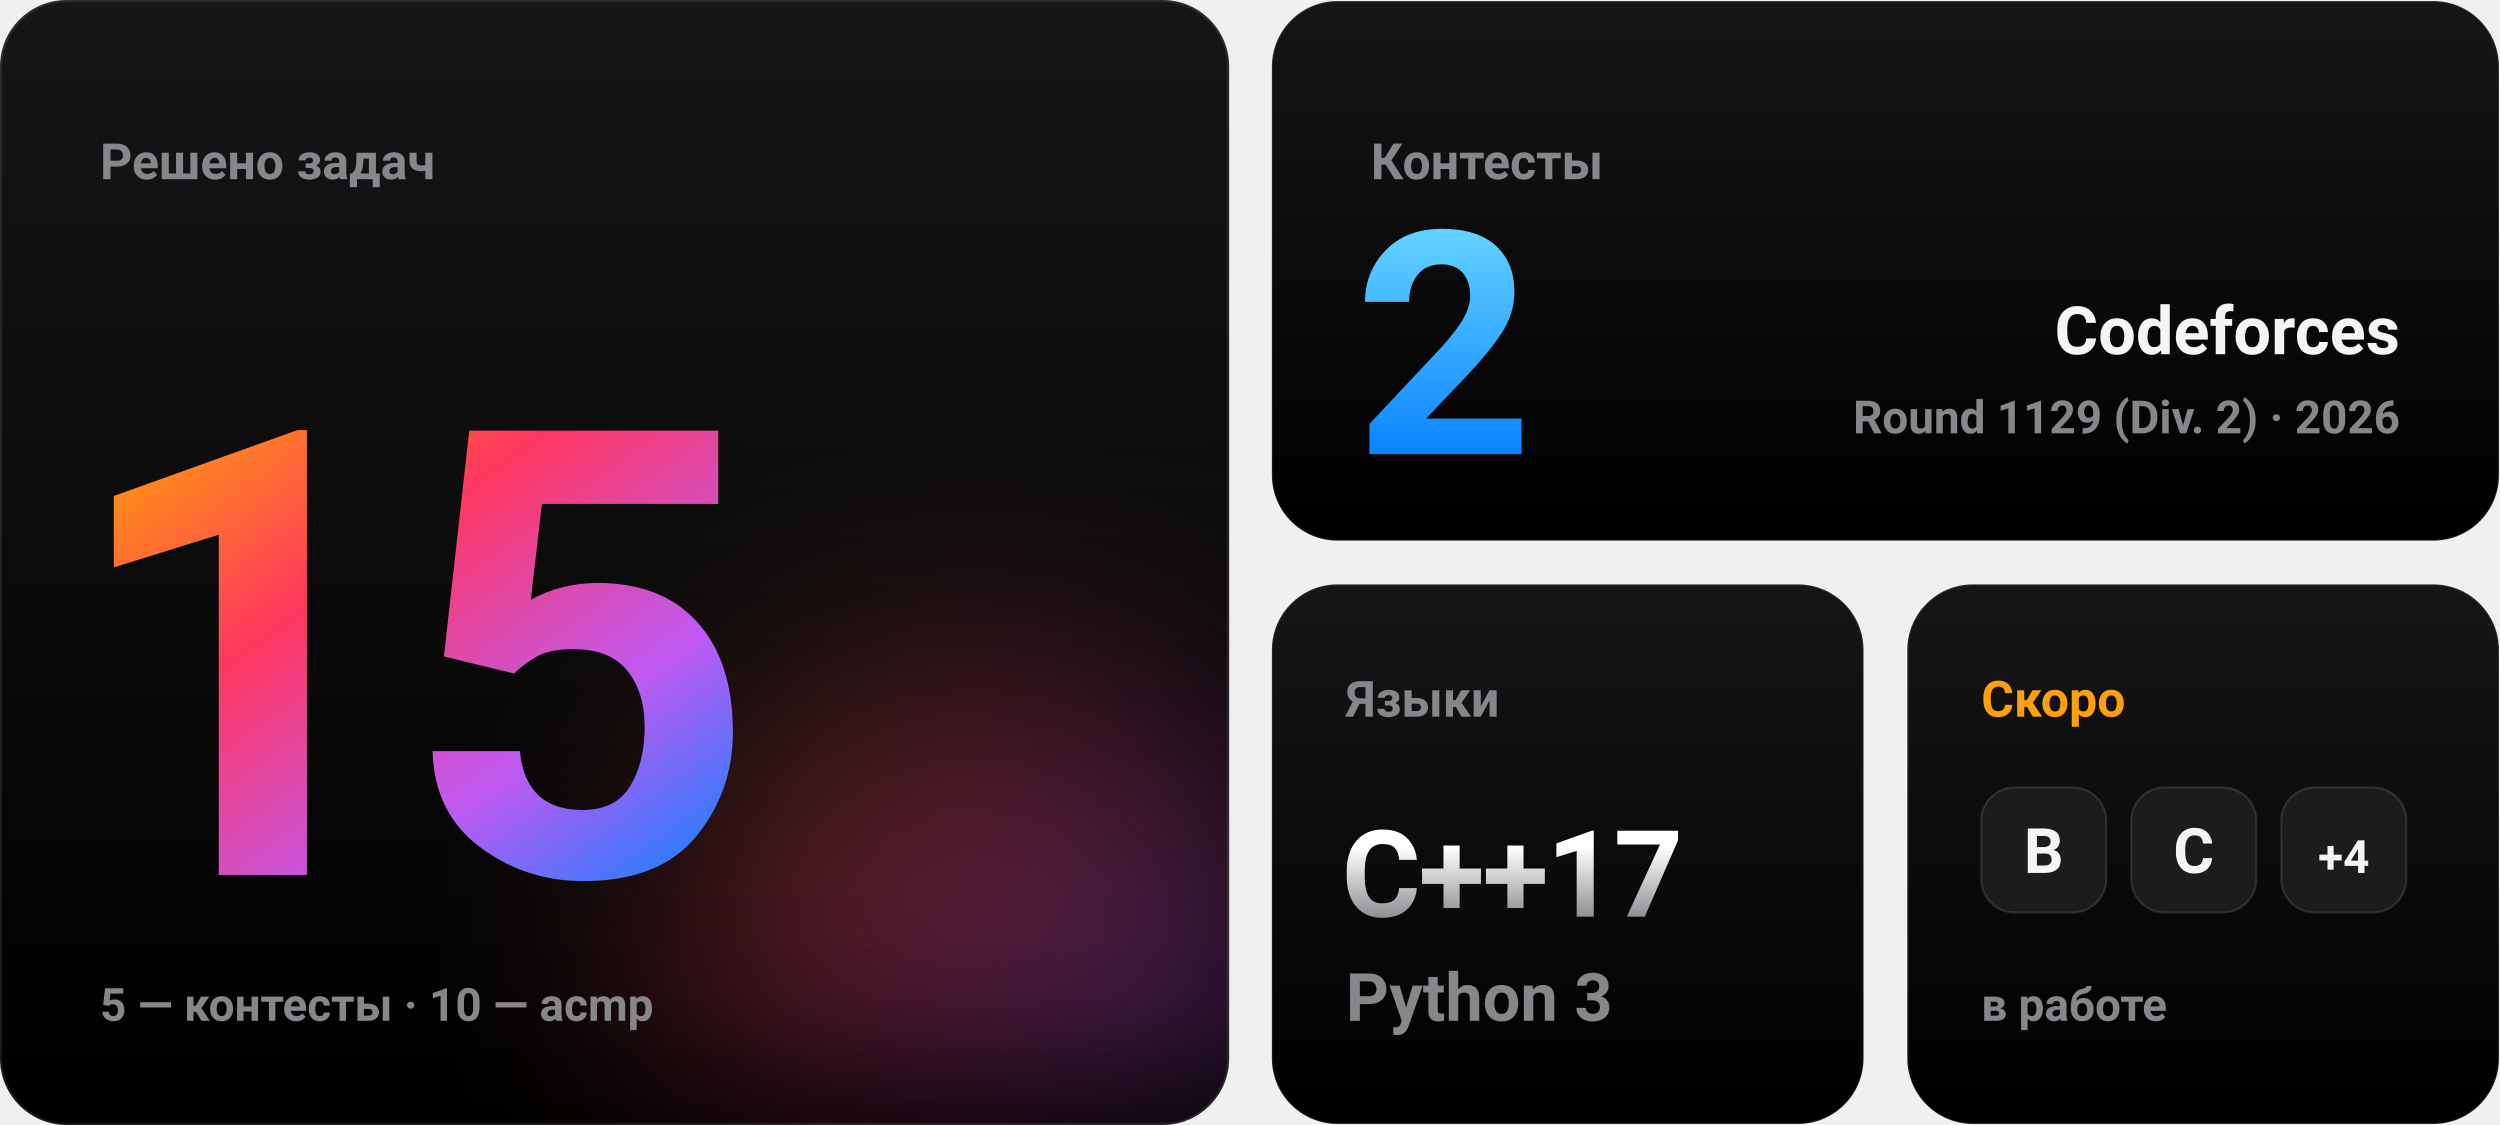
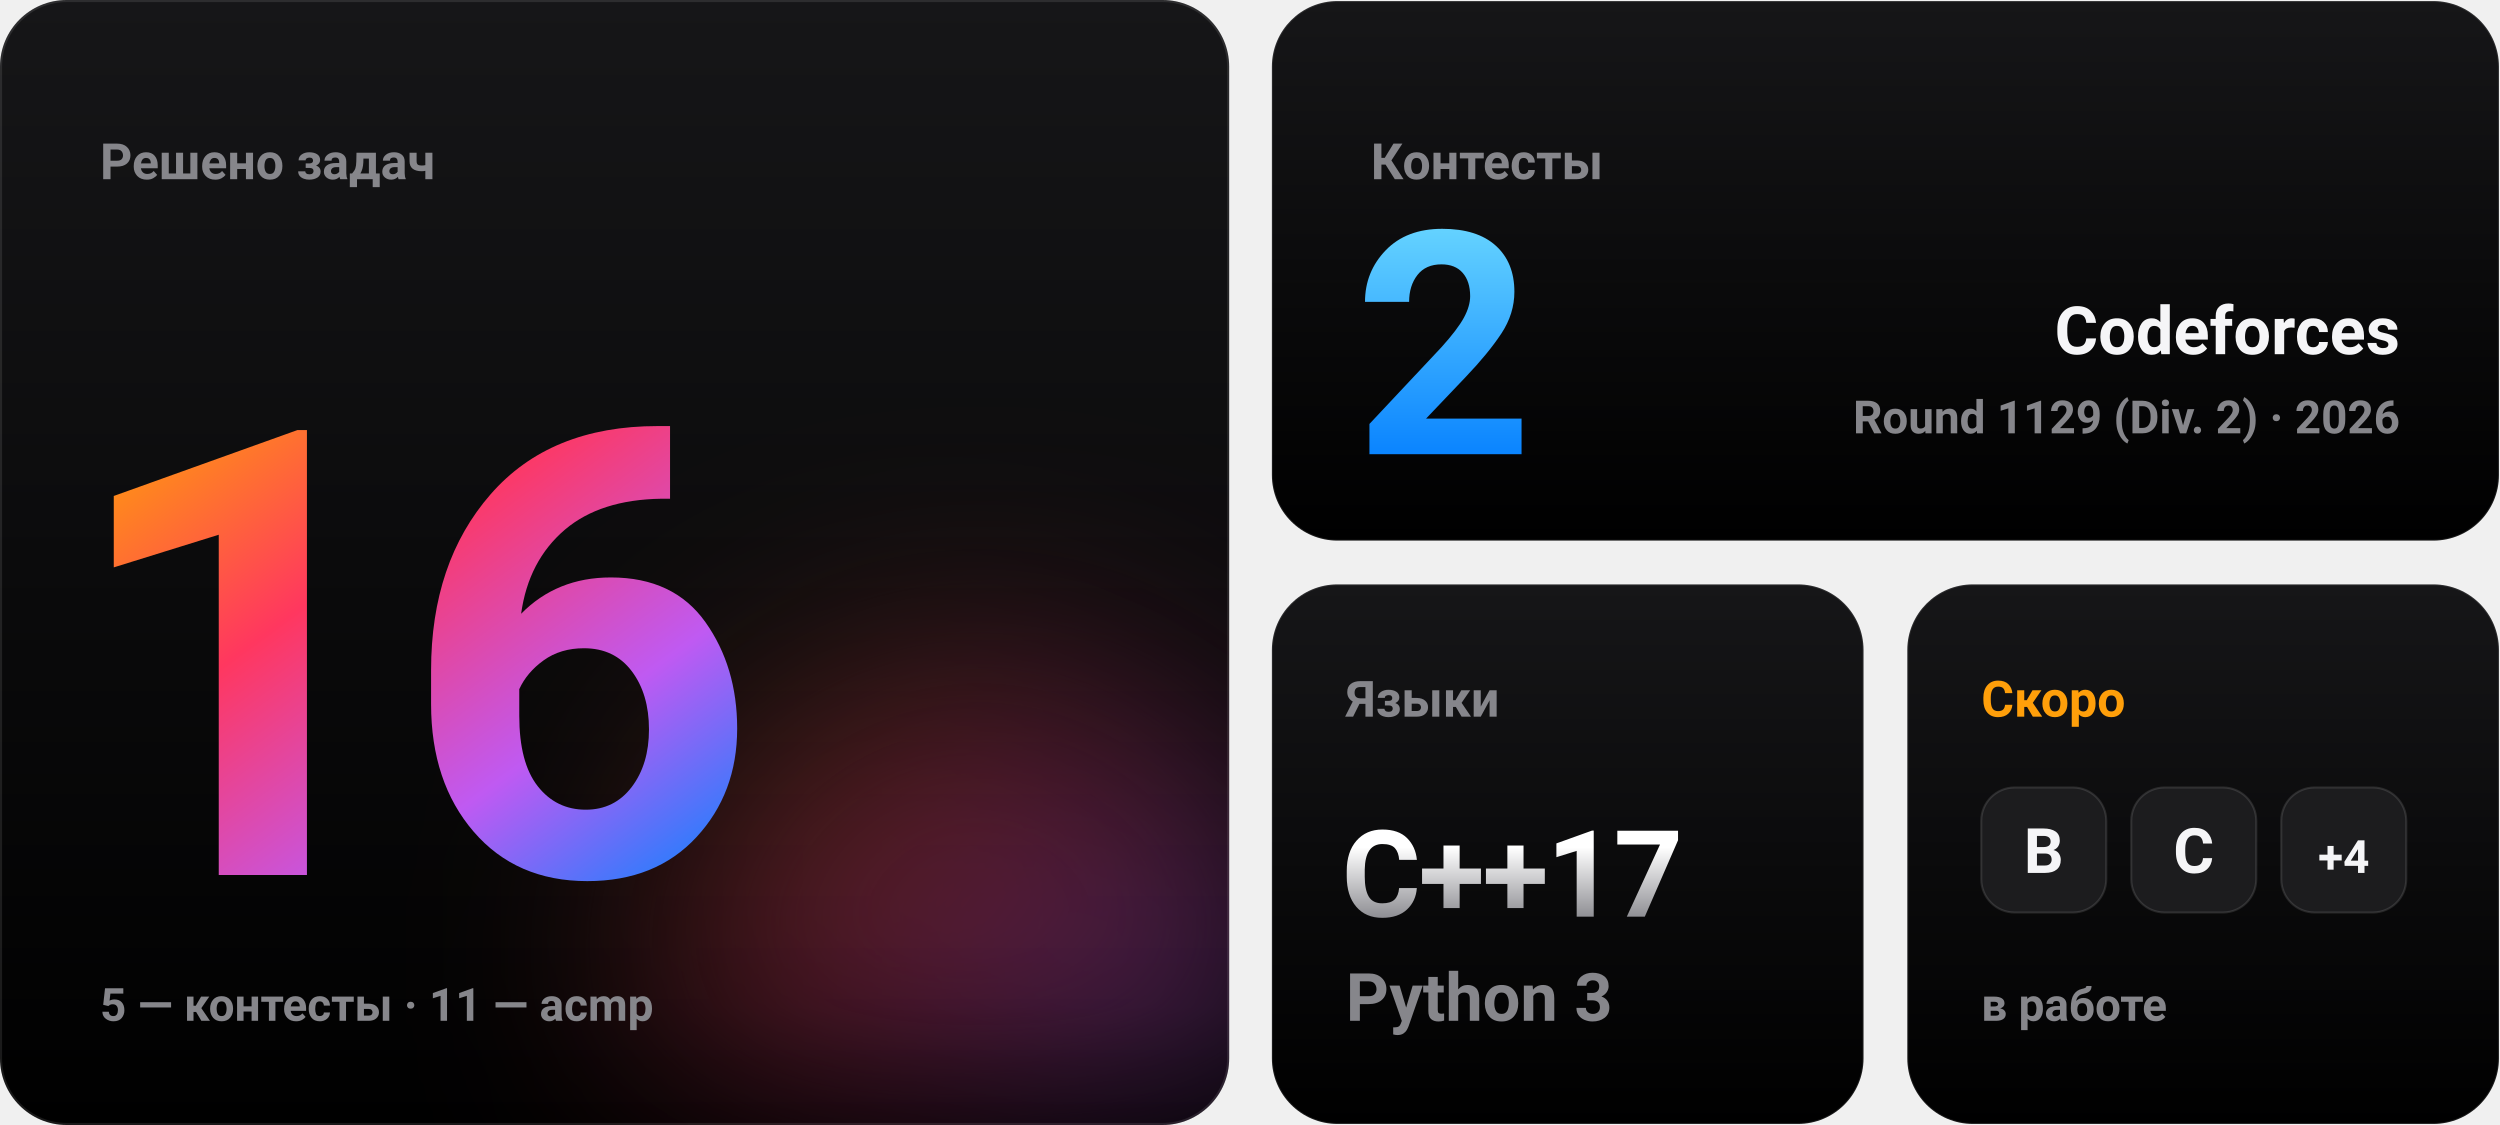
- <svg xmlns="http://www.w3.org/2000/svg" width="1200" height="540" viewBox="0 0 1200 540" role="img" aria-label="Решено задач: 15 (5 с контестов, 10 с acmp). Контестов: 2. Скоро: B, C, D1, D2, E, F.">
+ <svg xmlns="http://www.w3.org/2000/svg" width="1200" height="540" viewBox="0 0 1200 540" role="img" aria-label="Решено задач: 16 (5 с контестов, 11 с acmp). Контестов: 2. Скоро: B, C, D1, D2, E, F.">
  <defs>
    <linearGradient id="ai" x1="0" y1="0" x2="1" y2="1">
      <stop offset="0" stop-color="#ff9f0a" />
      <stop offset="0.35" stop-color="#ff375f" />
      <stop offset="0.7" stop-color="#bf5af2" />
      <stop offset="1" stop-color="#0a84ff" />
    </linearGradient>
    <linearGradient id="blue" x1="0" y1="0" x2="0" y2="1">
      <stop offset="0" stop-color="#64d2ff" />
      <stop offset="1" stop-color="#0a84ff" />
    </linearGradient>
    <linearGradient id="titanium" x1="0" y1="0" x2="0" y2="1">
      <stop offset="0.2" stop-color="#ffffff" />
      <stop offset="1" stop-color="#8e8e93" />
    </linearGradient>
    <linearGradient id="tile" x1="0" y1="0" x2="0" y2="1">
      <stop offset="0" stop-color="#161618" />
      <stop offset="1" stop-color="#000000" />
    </linearGradient>
    <filter id="blur" x="-100%" y="-100%" width="300%" height="300%">
      <feGaussianBlur stdDeviation="60" />
    </filter>
    <clipPath id="t1">
      <rect width="590" height="540" rx="32" />
    </clipPath>
  </defs>
  <g font-family="-apple-system, BlinkMacSystemFont, 'SF Pro Display', 'Segoe UI', Roboto, Helvetica, Arial, sans-serif">
    <g font-weight="600">
      <g clip-path="url(#t1)">
        <rect width="590" height="540" fill="url(#tile)" />
        <circle cx="470" cy="470" r="150" fill="url(#ai)" opacity="0.35" filter="url(#blur)" />
      </g>
      <rect x="0.5" y="0.5" width="589" height="539" rx="31.5" fill="none" stroke="#ffffff" stroke-opacity="0.1" />
      <text x="48" y="86" font-size="24" fill="#86868b">Решено задач</text>
      <g font-size="300" font-weight="700" letter-spacing="-10" fill="url(#ai)">
-         <text x="30" y="420" opacity="0">12<animate attributeName="opacity" values="0;1;0" keyTimes="0;0.000;0.250" calcMode="discrete" dur="0.8s" fill="freeze" />
+         <text x="30" y="420" opacity="0">13<animate attributeName="opacity" values="0;1;0" keyTimes="0;0.000;0.250" calcMode="discrete" dur="0.8s" fill="freeze" />
        </text>
-         <text x="30" y="420" opacity="0">13<animate attributeName="opacity" values="0;1;0" keyTimes="0;0.250;0.500" calcMode="discrete" dur="0.8s" fill="freeze" />
+         <text x="30" y="420" opacity="0">14<animate attributeName="opacity" values="0;1;0" keyTimes="0;0.250;0.500" calcMode="discrete" dur="0.8s" fill="freeze" />
        </text>
-         <text x="30" y="420" opacity="0">14<animate attributeName="opacity" values="0;1;0" keyTimes="0;0.500;0.750" calcMode="discrete" dur="0.8s" fill="freeze" />
+         <text x="30" y="420" opacity="0">15<animate attributeName="opacity" values="0;1;0" keyTimes="0;0.500;0.750" calcMode="discrete" dur="0.8s" fill="freeze" />
        </text>
-         <text x="30" y="420">15<animate attributeName="opacity" values="0;1" keyTimes="0;0.750" calcMode="discrete" dur="0.8s" fill="freeze" />
+         <text x="30" y="420">16<animate attributeName="opacity" values="0;1" keyTimes="0;0.750" calcMode="discrete" dur="0.8s" fill="freeze" />
        </text>
      </g>
-       <text x="48" y="490" font-size="22" fill="#86868b">5 — контесты  ·  10 — acmp</text>
+       <text x="48" y="490" font-size="22" fill="#86868b">5 — контесты  ·  11 — acmp</text>
      <rect x="610.5" y="0.5" width="589" height="259" rx="31.5" fill="url(#tile)" stroke="#ffffff" stroke-opacity="0.1" />
      <text x="658" y="86" font-size="24" fill="#86868b">Контесты</text>
      <text x="650" y="218" font-size="150" font-weight="700" letter-spacing="-4" fill="url(#blue)">2</text>
      <text x="1152" y="170" font-size="32" font-weight="700" fill="#f5f5f7" text-anchor="end">Codeforces</text>
      <text x="1152" y="208" font-size="22" fill="#86868b" text-anchor="end">Round 1129 (Div. 2) · 2026</text>
      <rect x="610.5" y="280.5" width="284" height="259" rx="31.5" fill="url(#tile)" stroke="#ffffff" stroke-opacity="0.1" />
      <text x="646" y="344" font-size="24" fill="#86868b">Языки</text>
      <text x="644" y="440" font-size="58" font-weight="700" letter-spacing="-1" fill="url(#titanium)">C++17</text>
      <text x="646" y="490" font-size="32" fill="#86868b">Python 3</text>
      <rect x="915.5" y="280.5" width="284" height="259" rx="31.5" fill="url(#tile)" stroke="#ffffff" stroke-opacity="0.1" />
      <text x="951" y="344" font-size="24" fill="#ff9f0a">Скоро</text>
      <rect x="951" y="378" width="60" height="60" rx="16" fill="#1c1c1e" stroke="#ffffff" stroke-opacity="0.12" />
      <text x="981" y="419" font-size="30" font-weight="700" fill="#f5f5f7" text-anchor="middle">B</text>
      <rect x="1023" y="378" width="60" height="60" rx="16" fill="#1c1c1e" stroke="#ffffff" stroke-opacity="0.12" />
      <text x="1053" y="419" font-size="30" font-weight="700" fill="#f5f5f7" text-anchor="middle">C</text>
      <rect x="1095" y="378" width="60" height="60" rx="16" fill="#1c1c1e" stroke="#ffffff" stroke-opacity="0.12" />
      <text x="1125" y="419" font-size="22" font-weight="700" fill="#f5f5f7" text-anchor="middle">+4</text>
      <text x="951" y="490" font-size="22" fill="#86868b">в работе</text>
    </g>
  </g>
</svg>
